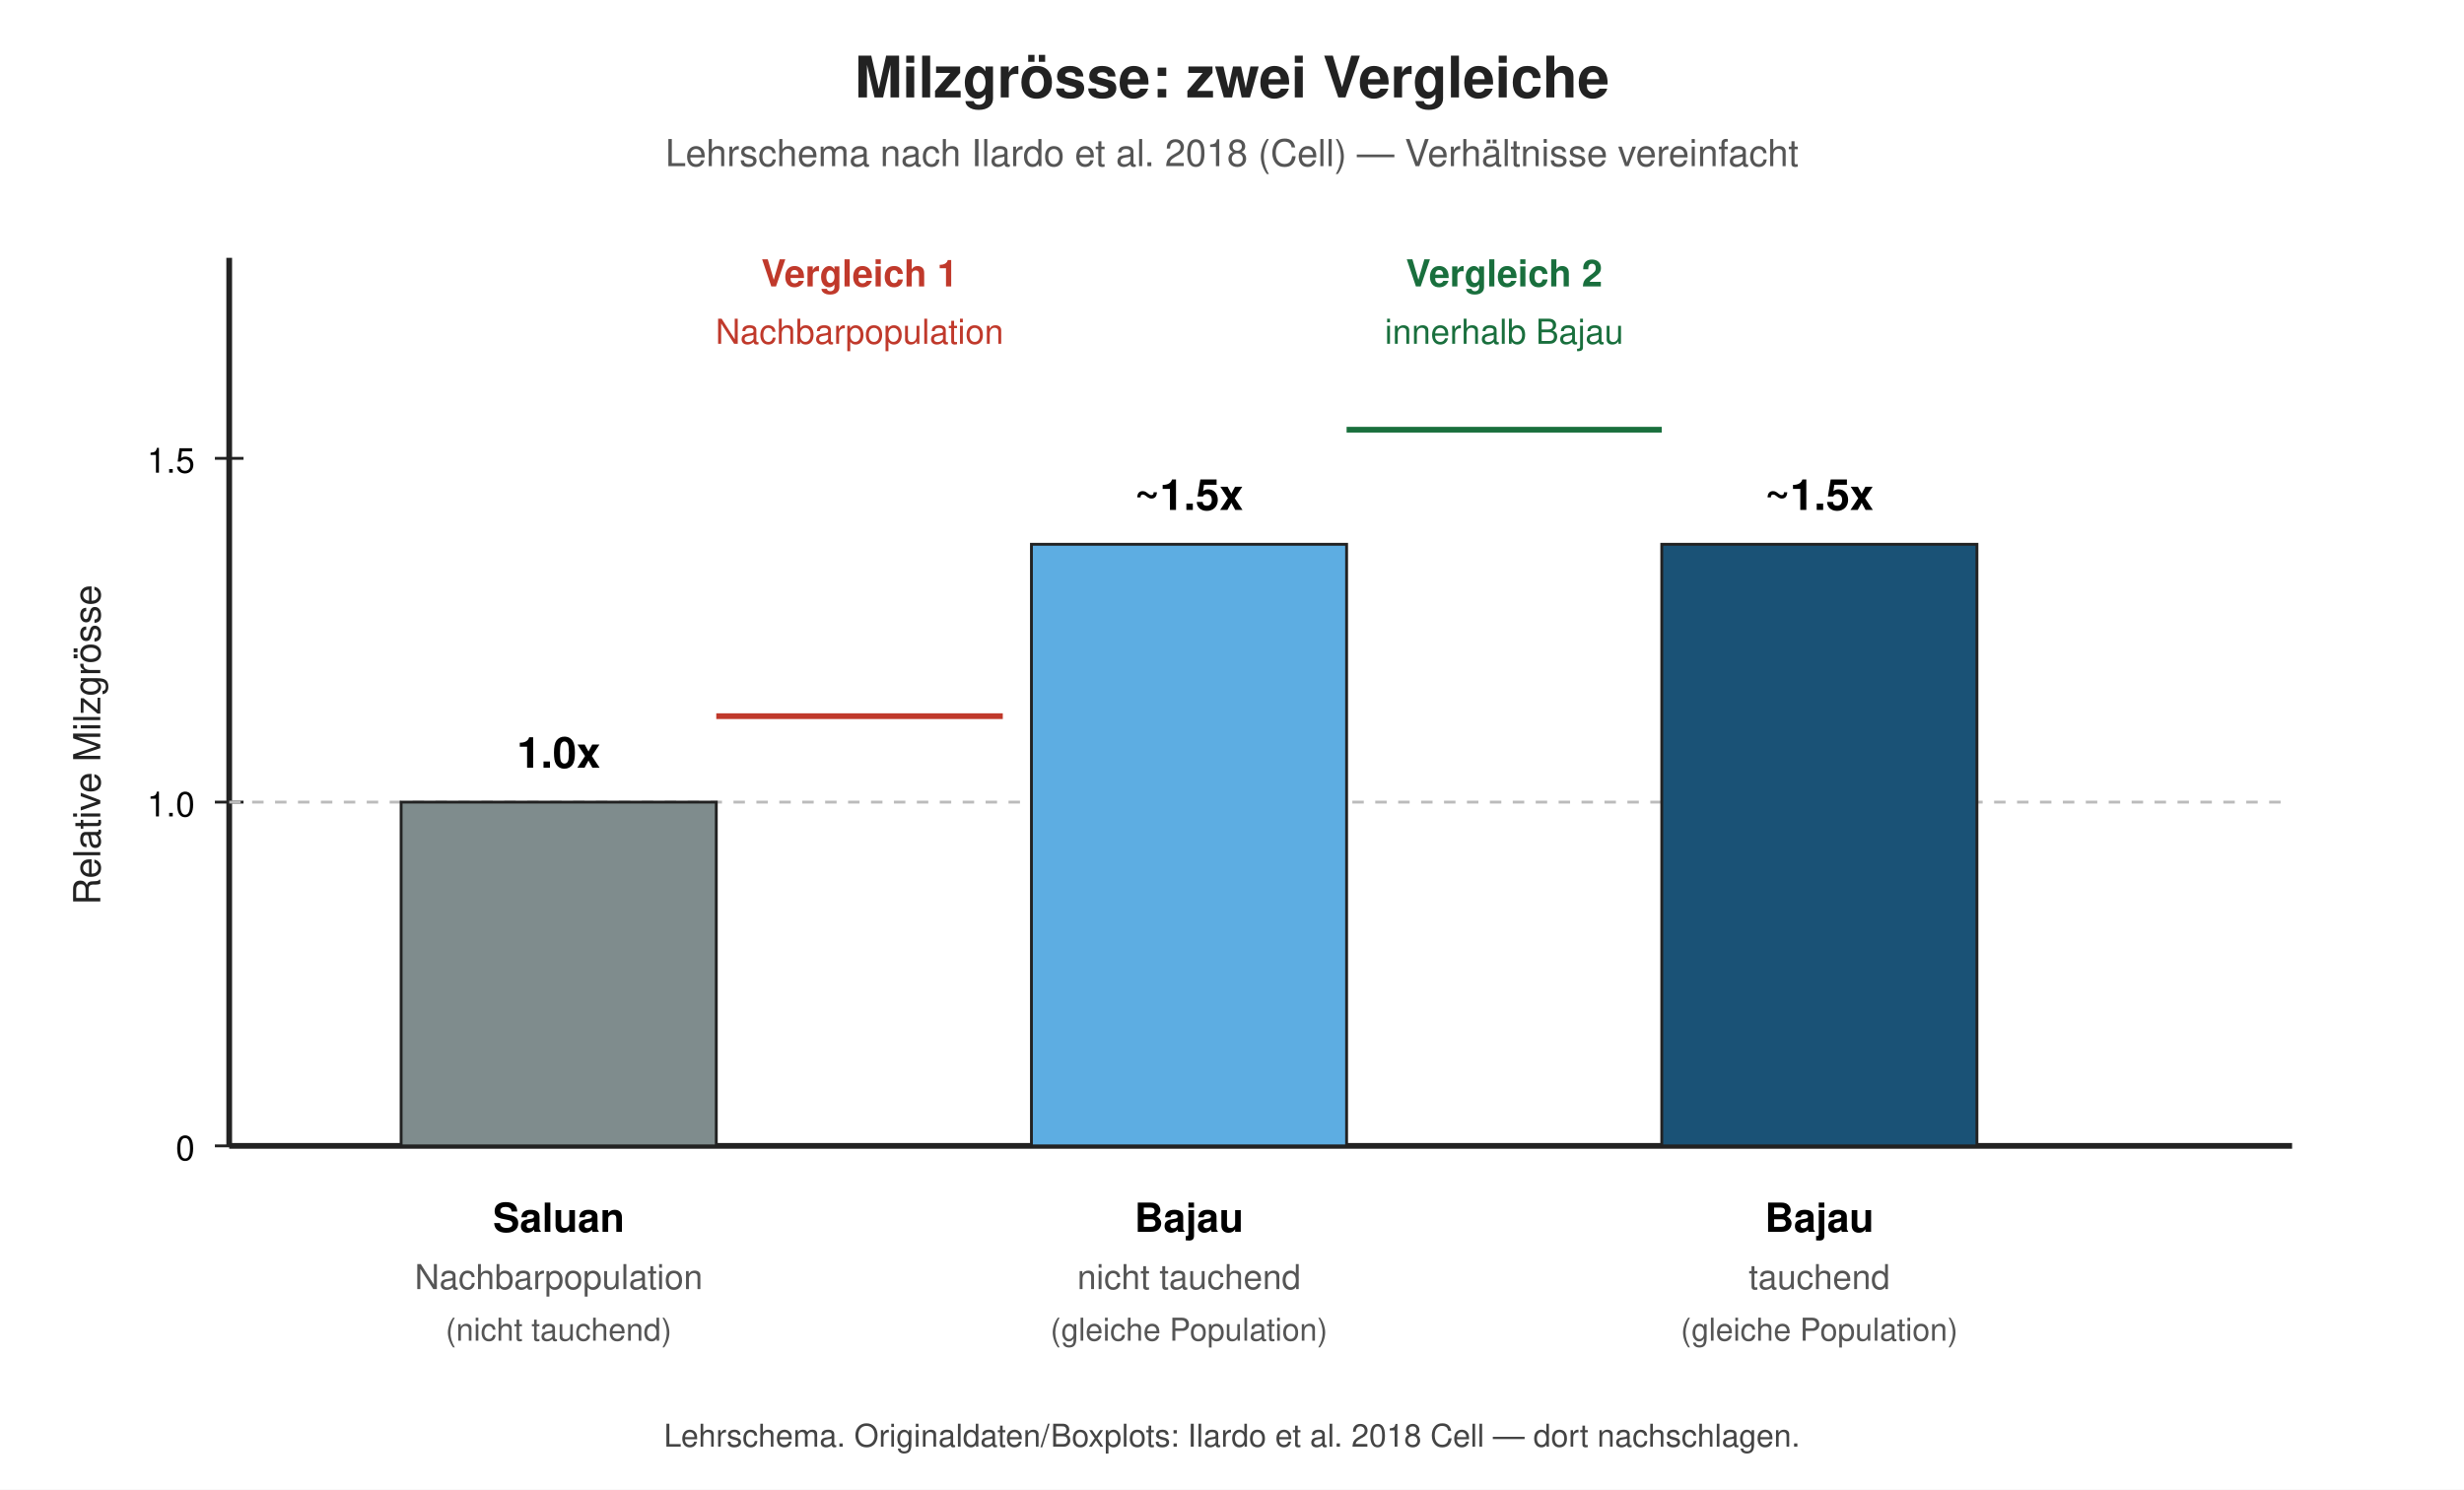
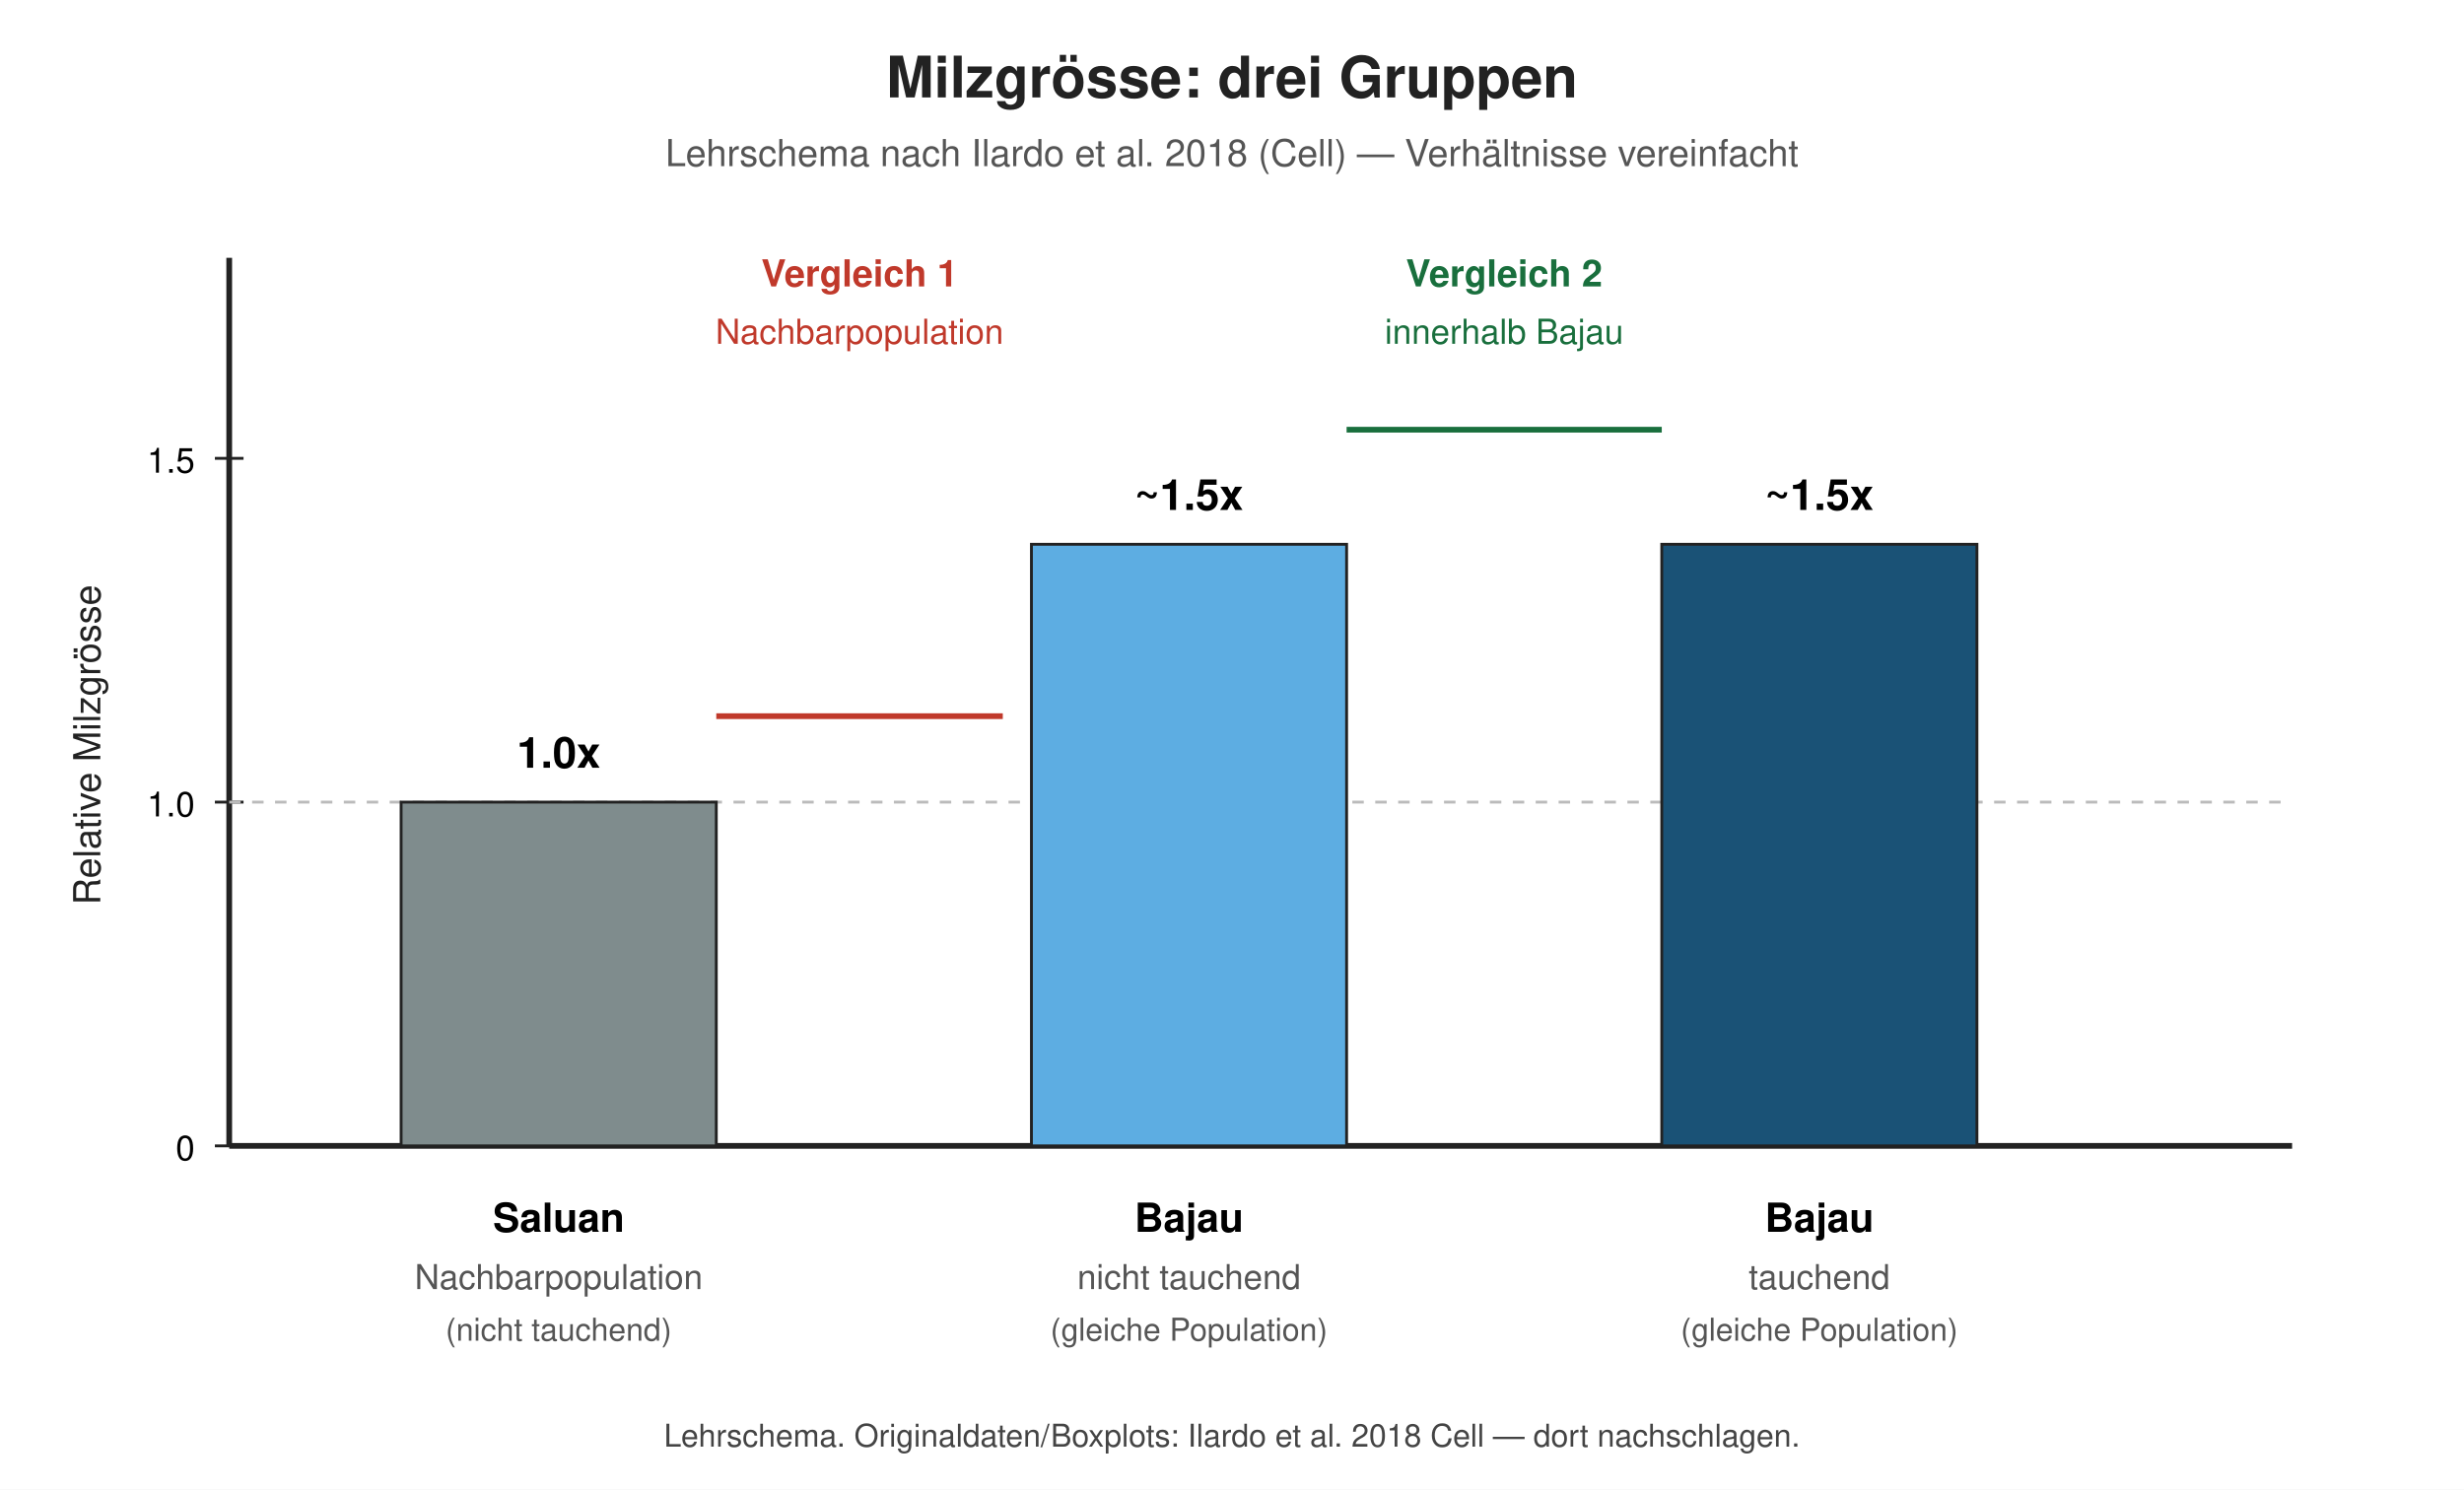
<svg xmlns="http://www.w3.org/2000/svg" width="860" height="520" viewBox="0 0 860 520">
  <rect width="860" height="520" fill="white" />
-   <text x="430" y="34" text-anchor="middle" font-family="Helvetica, Arial, sans-serif" font-size="20" font-weight="bold" fill="#222">Milzgrösse: zwei Vergleiche</text>
+   <text x="430" y="34" text-anchor="middle" font-family="Helvetica, Arial, sans-serif" font-size="20" font-weight="bold" fill="#222">Milzgrösse: drei Gruppen</text>
  <text x="430" y="58" text-anchor="middle" font-family="Helvetica, Arial, sans-serif" font-size="13" fill="#555">Lehrschema nach Ilardo et al. 2018 (Cell) — Verhältnisse vereinfacht</text>
  <line x1="80" y1="400" x2="800" y2="400" stroke="#222" stroke-width="2" />
  <line x1="80" y1="400" x2="80" y2="90" stroke="#222" stroke-width="2" />
  <text x="35" y="260" text-anchor="middle" transform="rotate(-90 35 260)" font-family="Helvetica, Arial, sans-serif" font-size="13" fill="#222">Relative Milzgrösse</text>
  <line x1="75" y1="400" x2="85" y2="400" stroke="#222" />
  <text x="68" y="405" text-anchor="end" font-family="Helvetica, Arial, sans-serif" font-size="12">0</text>
  <line x1="75" y1="280" x2="85" y2="280" stroke="#222" />
  <text x="68" y="285" text-anchor="end" font-family="Helvetica, Arial, sans-serif" font-size="12">1.0</text>
  <line x1="75" y1="160" x2="85" y2="160" stroke="#222" />
  <text x="68" y="165" text-anchor="end" font-family="Helvetica, Arial, sans-serif" font-size="12">1.5</text>
  <line x1="80" y1="280" x2="800" y2="280" stroke="#bbb" stroke-dasharray="4 4" />
  <rect x="140" y="280" width="110" height="120" fill="#7f8c8d" stroke="#222" />
  <text x="195" y="268" text-anchor="middle" font-family="Helvetica, Arial, sans-serif" font-size="15" font-weight="bold">1.0x</text>
  <text x="195" y="430" text-anchor="middle" font-family="Helvetica, Arial, sans-serif" font-size="14" font-weight="bold">Saluan</text>
  <text x="195" y="450" text-anchor="middle" font-family="Helvetica, Arial, sans-serif" font-size="12" fill="#555">Nachbarpopulation</text>
  <text x="195" y="468" text-anchor="middle" font-family="Helvetica, Arial, sans-serif" font-size="11" fill="#555">(nicht tauchend)</text>
  <rect x="360" y="190" width="110" height="210" fill="#5dade2" stroke="#222" />
  <text x="415" y="178" text-anchor="middle" font-family="Helvetica, Arial, sans-serif" font-size="15" font-weight="bold">~1.5x</text>
  <text x="415" y="430" text-anchor="middle" font-family="Helvetica, Arial, sans-serif" font-size="14" font-weight="bold">Bajau</text>
  <text x="415" y="450" text-anchor="middle" font-family="Helvetica, Arial, sans-serif" font-size="12" fill="#555">nicht tauchend</text>
  <text x="415" y="468" text-anchor="middle" font-family="Helvetica, Arial, sans-serif" font-size="11" fill="#555">(gleiche Population)</text>
  <rect x="580" y="190" width="110" height="210" fill="#1a5276" stroke="#222" />
  <text x="635" y="178" text-anchor="middle" font-family="Helvetica, Arial, sans-serif" font-size="15" font-weight="bold">~1.5x</text>
  <text x="635" y="430" text-anchor="middle" font-family="Helvetica, Arial, sans-serif" font-size="14" font-weight="bold">Bajau</text>
  <text x="635" y="450" text-anchor="middle" font-family="Helvetica, Arial, sans-serif" font-size="12" fill="#555">tauchend</text>
  <text x="635" y="468" text-anchor="middle" font-family="Helvetica, Arial, sans-serif" font-size="11" fill="#555">(gleiche Population)</text>
  <path d="M250 250 H350" stroke="#c0392b" stroke-width="2" fill="none" />
  <text x="300" y="100" text-anchor="middle" font-family="Helvetica, Arial, sans-serif" font-size="13" font-weight="bold" fill="#c0392b">Vergleich 1</text>
  <text x="300" y="120" text-anchor="middle" font-family="Helvetica, Arial, sans-serif" font-size="12" fill="#c0392b">Nachbarpopulation</text>
  <path d="M470 150 H580" stroke="#196f3d" stroke-width="2" fill="none" />
  <text x="525" y="100" text-anchor="middle" font-family="Helvetica, Arial, sans-serif" font-size="13" font-weight="bold" fill="#196f3d">Vergleich 2</text>
  <text x="525" y="120" text-anchor="middle" font-family="Helvetica, Arial, sans-serif" font-size="12" fill="#196f3d">innerhalb Bajau</text>
  <text x="430" y="505" text-anchor="middle" font-family="Helvetica, Arial, sans-serif" font-size="11" fill="#444">Lehrschema. Originaldaten/Boxplots: Ilardo et al. 2018 Cell — dort nachschlagen.</text>
</svg>
